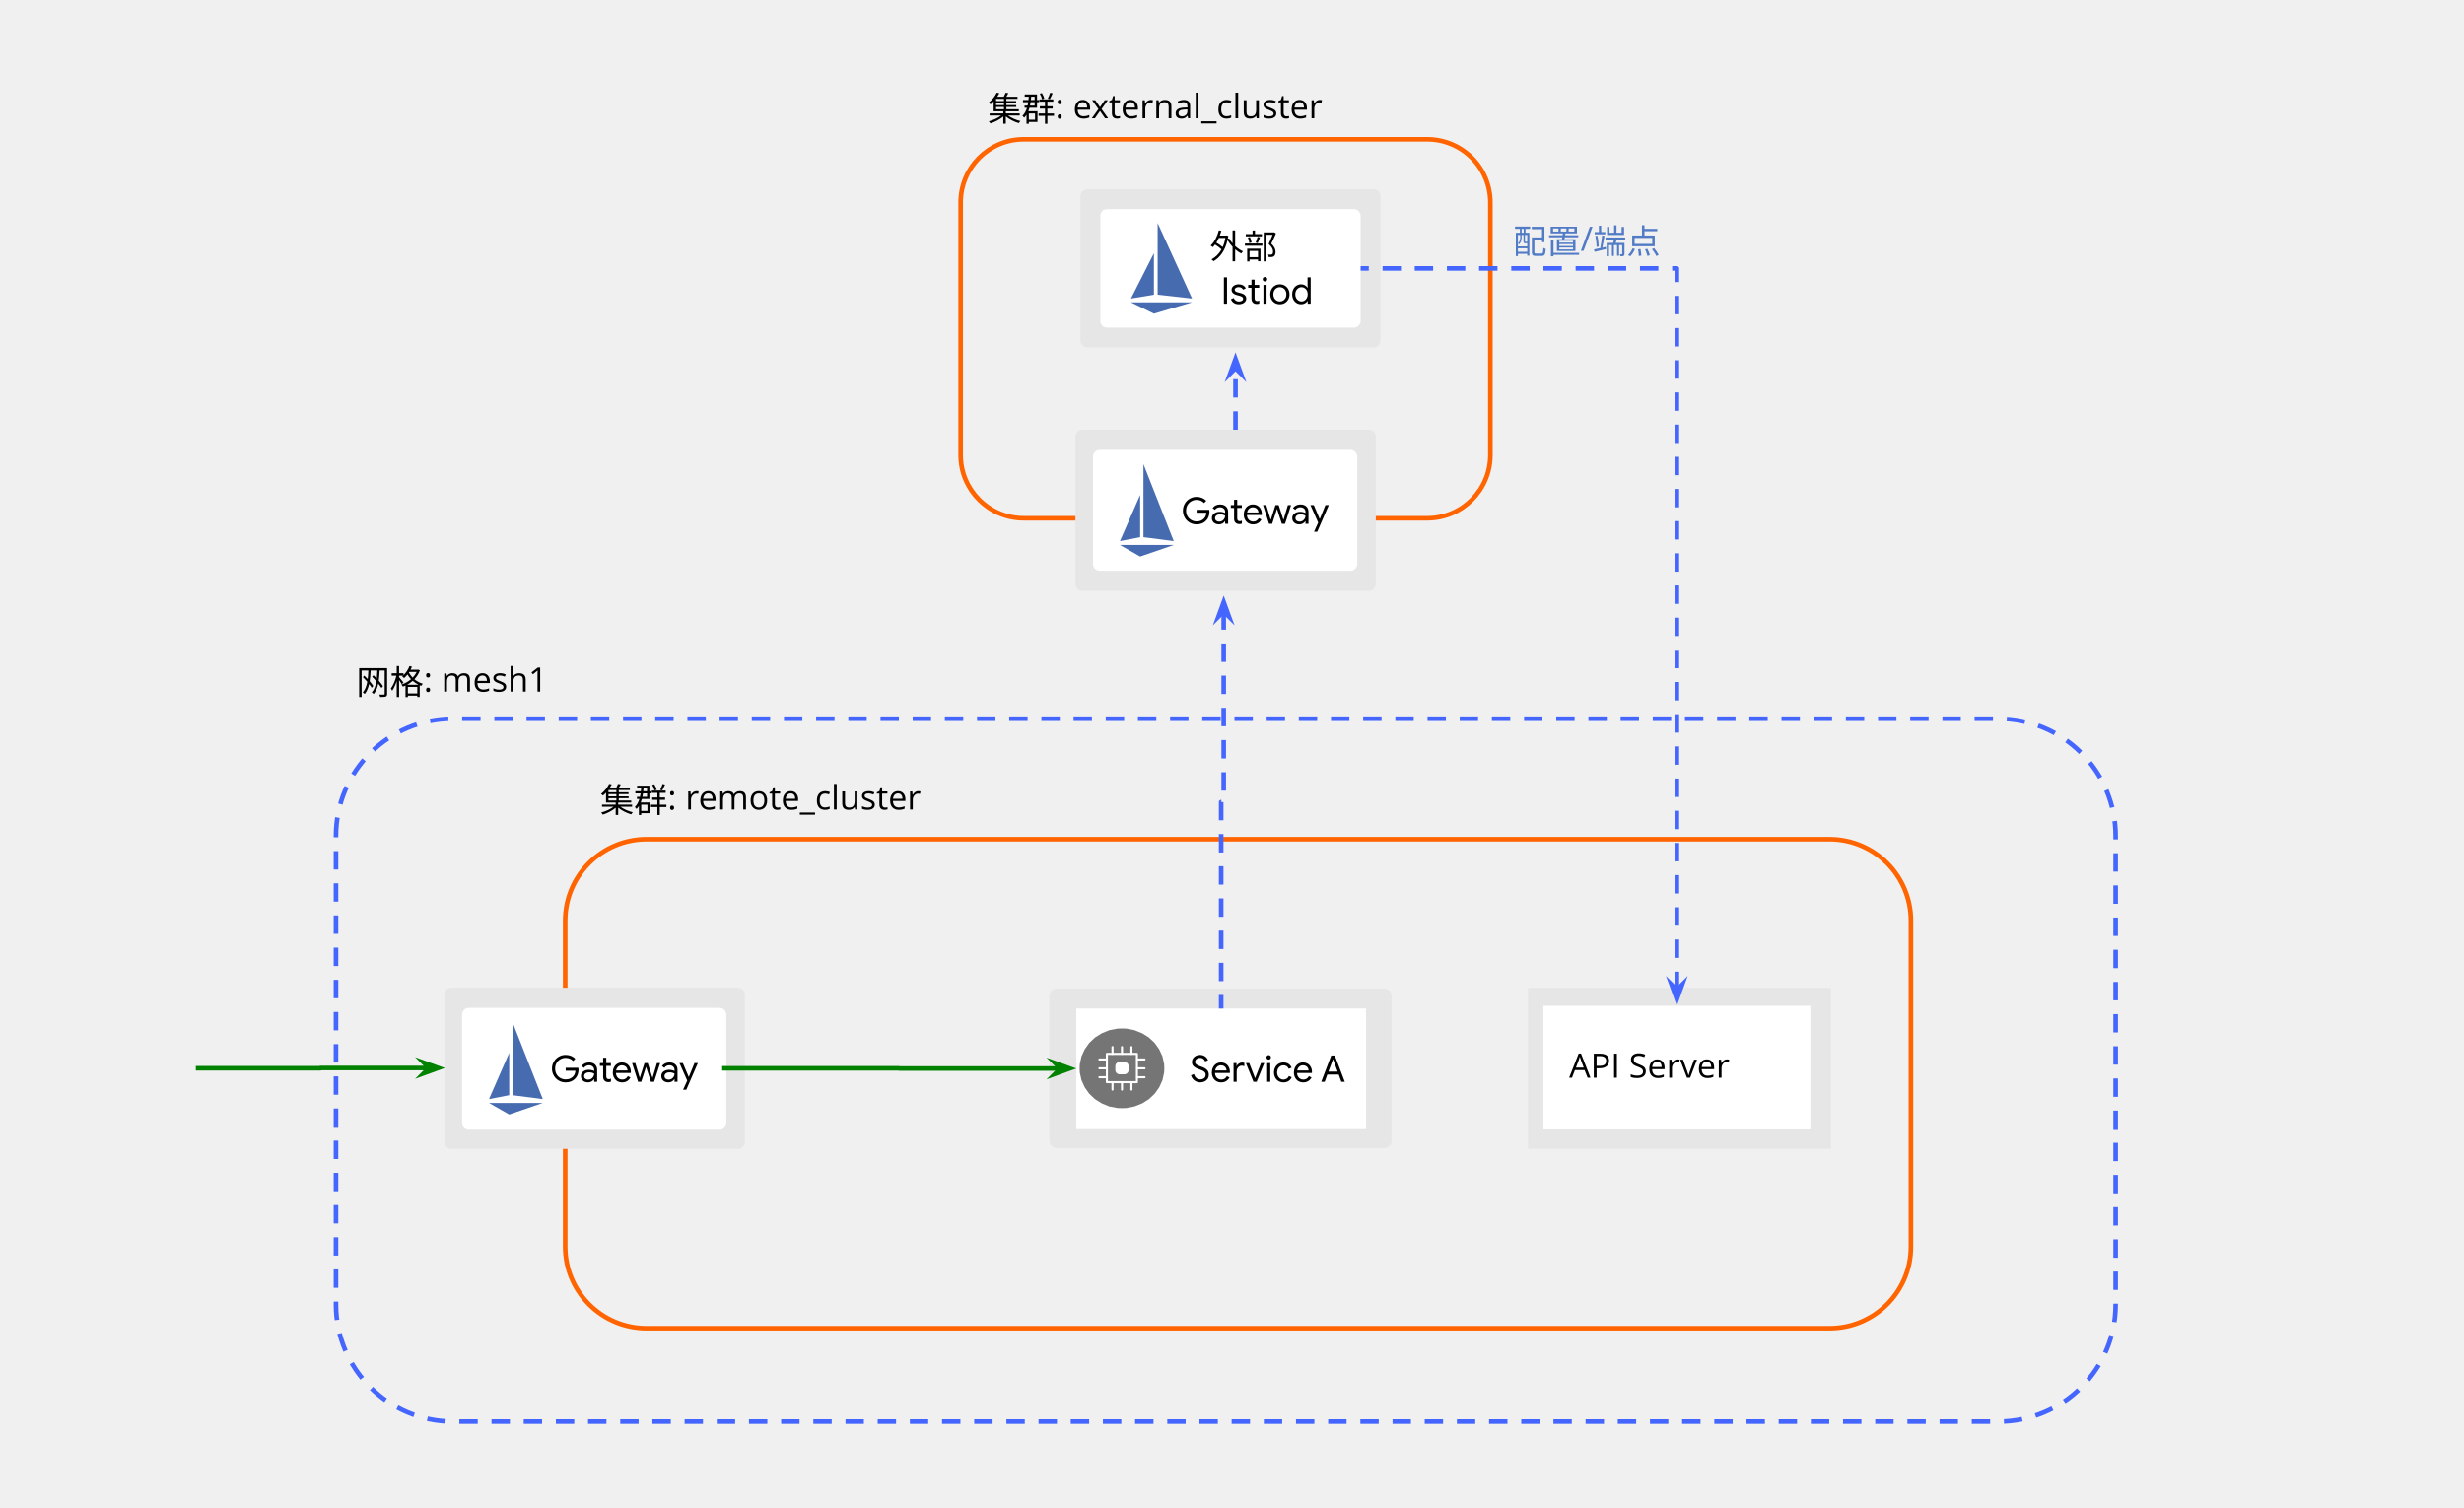
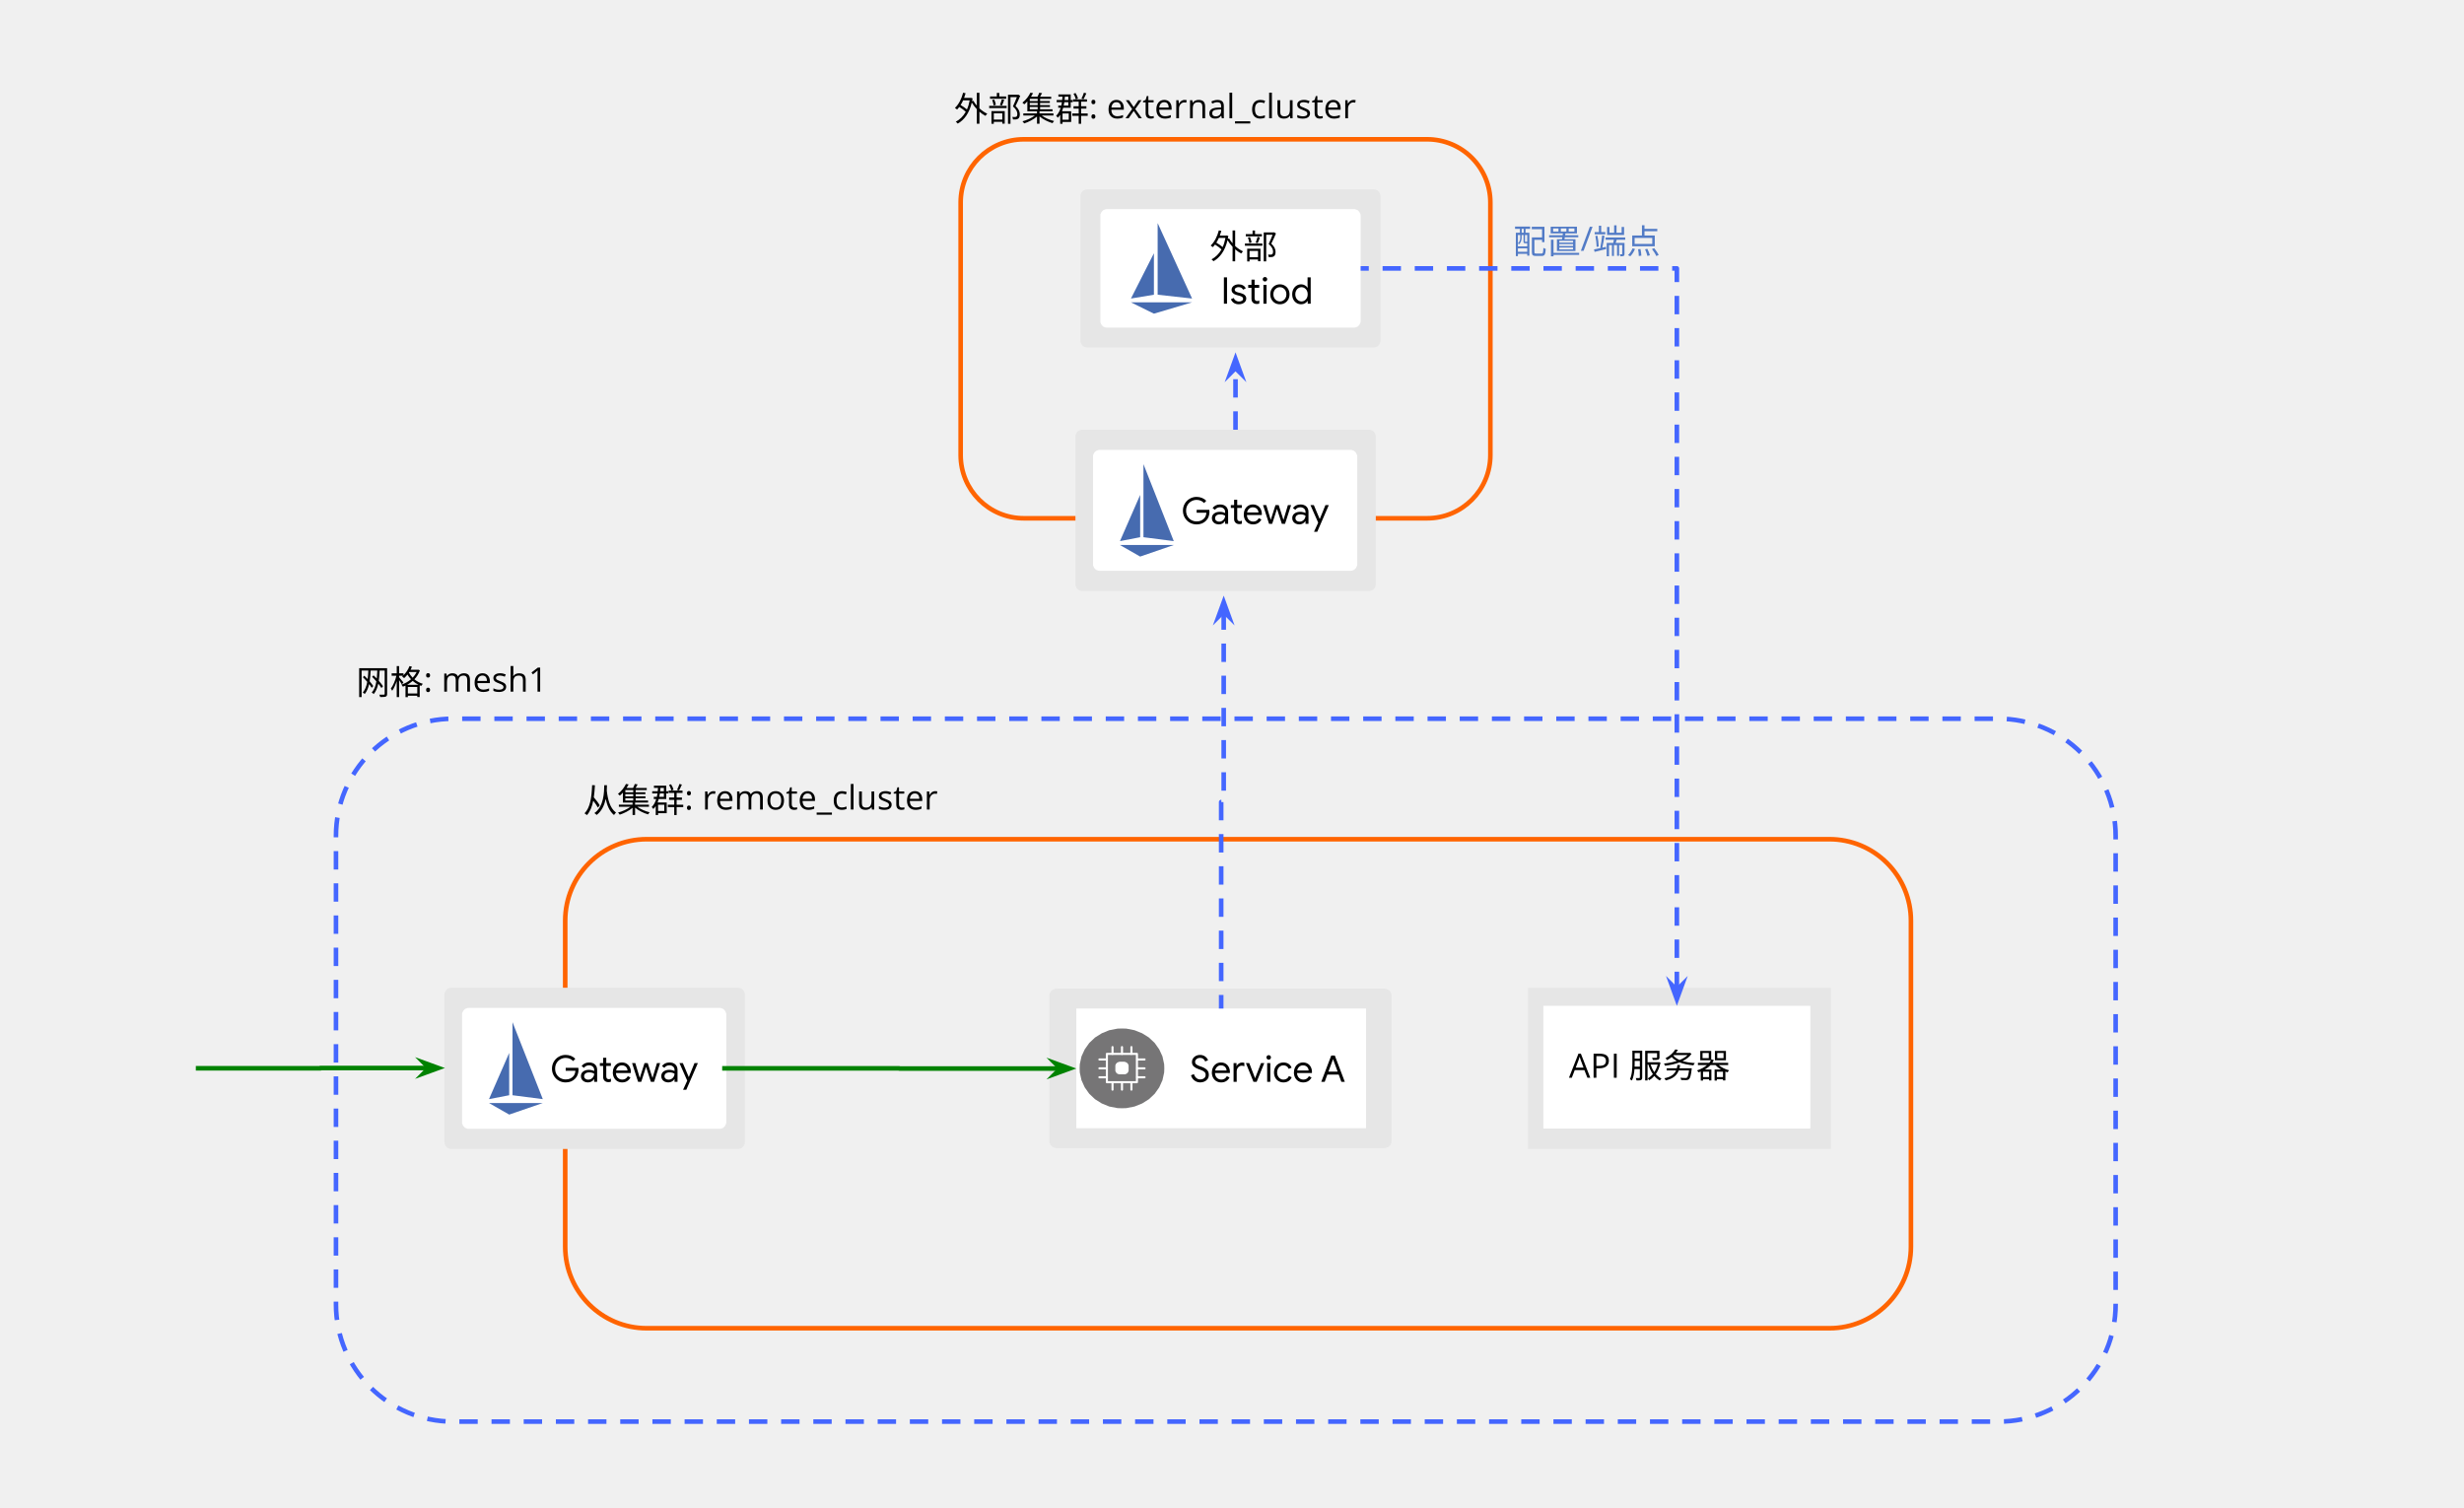
<svg xmlns="http://www.w3.org/2000/svg" fill="none" stroke="none" stroke-linecap="square" stroke-miterlimit="10" version="1.1" viewBox="0 0 1072 656" id="svg88">
  <defs id="defs88" />
  <clipPath id="p.0">
    <path d="m0 0l1072.0 0l0 656.0l-1072.0 0l0 -656.0z" clip-rule="nonzero" id="path1" />
  </clipPath>
  <g clip-path="url(#p.0)" id="g88">
    <path fill="#000" fill-opacity="0" fill-rule="evenodd" d="m0 0l1072.0 0l0 656.0l-1072.0 0z" id="path2" />
    <path fill="#000" fill-opacity="0" fill-rule="evenodd" d="m146.173 363.649l0 0c0 -28.148 22.819 -50.967 50.967 -50.967l672.334 0c13.517 0 26.481 5.37 36.039 14.928c9.558 9.558 14.928 22.522 14.928 36.039l0 203.861c0 28.148 -22.819 50.967 -50.967 50.967l-672.334 0l0 0c-28.148 0 -50.967 -22.819 -50.967 -50.967z" id="path3" />
    <path fill-rule="evenodd" stroke="#46f" stroke-dasharray="8 6" stroke-linecap="butt" stroke-linejoin="round" stroke-width="2" d="m146.173 363.649l0 0c0 -28.148 22.819 -50.967 50.967 -50.967l672.334 0c13.517 0 26.481 5.37 36.039 14.928c9.558 9.558 14.928 22.522 14.928 36.039l0 203.861c0 28.148 -22.819 50.967 -50.967 50.967l-672.334 0l0 0c-28.148 0 -50.967 -22.819 -50.967 -50.967z" id="path4" />
    <path fill="#000" fill-opacity="0" fill-rule="evenodd" d="m417.947 88.082l0 0c0 -15.177 12.304 -27.481 27.481 -27.481l175.495 0c7.288 0 14.278 2.895 19.432 8.049c5.154 5.154 8.049 12.144 8.049 19.432l0 109.92c0 15.177 -12.304 27.481 -27.481 27.481l-175.495 0c-15.177 0 -27.481 -12.304 -27.481 -27.481z" id="path5" />
    <path fill-rule="evenodd" stroke="#ff6400" stroke-linecap="butt" stroke-linejoin="round" stroke-width="2" d="m417.947 88.082l0 0c0 -15.177 12.304 -27.481 27.481 -27.481l175.495 0c7.288 0 14.278 2.895 19.432 8.049c5.154 5.154 8.049 12.144 8.049 19.432l0 109.92c0 15.177 -12.304 27.481 -27.481 27.481l-175.495 0c-15.177 0 -27.481 -12.304 -27.481 -27.481z" id="path6" />
    <path fill="#000" fill-opacity="0" fill-rule="evenodd" d="m146.173 277.222l148.882 0l0 56.378l-148.882 0z" id="path7" />
    <path fill="#000" fill-opacity="0" fill-rule="evenodd" d="m408.903 24.31l203.559 0l0 56.378l-203.559 0z" id="path9" />
    <path fill="#000" fill-opacity="0" fill-rule="evenodd" d="m245.903 400.562l0 0c0 -19.584 15.876 -35.46 35.46 -35.46l514.56 0c9.405 0 18.424 3.736 25.074 10.386c6.65 6.65 10.386 15.669 10.386 25.074l0 141.836c0 19.584 -15.876 35.46 -35.46 35.46l-514.56 0c-19.584 0 -35.46 -15.876 -35.46 -35.46z" id="path11" />
    <path fill-rule="evenodd" stroke="#ff6400" stroke-linecap="butt" stroke-linejoin="round" stroke-width="2" d="m245.903 400.562l0 0c0 -19.584 15.876 -35.46 35.46 -35.46l514.56 0c9.405 0 18.424 3.736 25.074 10.386c6.65 6.65 10.386 15.669 10.386 25.074l0 141.836c0 19.584 -15.876 35.46 -35.46 35.46l-514.56 0c-19.584 0 -35.46 -15.876 -35.46 -35.46z" id="path12" />
    <path fill="#000" fill-opacity="0" fill-rule="evenodd" d="m252.916 327.375l218.803 0l0 56.378l-218.803 0z" id="path13" />
    <path fill="#e6e6e6" fill-rule="evenodd" d="m664.762 429.799l131.789 0l0 70.066l-131.789 0z" id="path15" />
    <path fill="#fff" fill-rule="evenodd" d="m671.472 437.585l116.14 0l0 53.385l-116.14 0z" id="path16" />
    <path fill="#000" fill-opacity="0" fill-rule="evenodd" d="m659.559 71.483l90.992 0l0 56.378l-90.992 0z" id="path18" />
    <path fill="#e6e6e6" fill-rule="evenodd" d="m459.845 430.098l-0.658 0.06l-1.196 0.405l-0.858 0.81l-0.532 1.04l-0.063 0.575l0 63.617l0.063 0.58l0.532 1.04l0.858 0.81l1.196 0.405l0.658 0.055l142.256 0l0.664 -0.055l1.19 -0.405l0.927 -0.81l0.464 -1.04l0.069 -0.58l0 -63.617l-0.069 -0.575l-0.464 -1.04l-0.927 -0.81l-1.19 -0.405l-0.664 -0.06z" id="path21" />
    <path fill="#fff" fill-rule="evenodd" d="m468.268 438.77l126.047 0l0 52.063l-126.047 0z" id="path22" />
    <path fill="#000" fill-rule="nonzero" d="m522.152 470.912q-0.875 0 -1.688 -0.359q-0.797 -0.359 -1.422 -1.047q-0.625 -0.703 -0.891 -1.688l1.297 -0.531q0.266 1.016 1.0 1.672q0.734 0.656 1.734 0.656q0.984 0 1.672 -0.531q0.688 -0.531 0.688 -1.469q0 -0.797 -0.578 -1.312q-0.578 -0.516 -1.906 -0.969l-0.734 -0.25q-1.203 -0.438 -1.984 -1.141q-0.766 -0.703 -0.766 -1.953q0 -0.812 0.453 -1.5q0.453 -0.703 1.25 -1.125q0.797 -0.422 1.797 -0.422q0.984 0 1.719 0.375q0.734 0.375 1.172 0.906q0.453 0.516 0.625 1.031l-1.266 0.547q-0.172 -0.594 -0.75 -1.078q-0.562 -0.484 -1.484 -0.484q-0.891 0 -1.516 0.5q-0.625 0.5 -0.625 1.25q0 0.672 0.531 1.094q0.531 0.422 1.609 0.797l0.75 0.25q1.453 0.531 2.266 1.328q0.812 0.781 0.812 2.141q0 1.109 -0.562 1.859q-0.562 0.75 -1.438 1.109q-0.859 0.344 -1.766 0.344zm9.148 0q-1.172 0 -2.109 -0.547q-0.922 -0.562 -1.438 -1.547q-0.516 -0.984 -0.516 -2.219q0 -1.172 0.484 -2.172q0.484 -1.0 1.391 -1.594q0.906 -0.594 2.078 -0.594q1.203 0 2.078 0.547q0.875 0.531 1.344 1.484q0.484 0.938 0.484 2.156q0 0.188 -0.031 0.406l-6.469 0q0.047 0.938 0.438 1.578q0.406 0.641 1.016 0.969q0.625 0.312 1.297 0.312q1.594 0 2.422 -1.484l1.141 0.562q-0.5 0.984 -1.422 1.562q-0.906 0.578 -2.188 0.578zm2.344 -5.188q-0.031 -0.516 -0.281 -1.031q-0.25 -0.516 -0.797 -0.859q-0.547 -0.359 -1.375 -0.359q-0.969 0 -1.641 0.625q-0.672 0.609 -0.875 1.625l4.969 0zm3.039 -3.219l1.281 0l0 1.312l0.078 0q0.234 -0.672 0.922 -1.109q0.688 -0.453 1.438 -0.453q0.562 0 0.969 0.172l0 1.469q-0.516 -0.266 -1.156 -0.266q-0.594 0 -1.094 0.344q-0.5 0.328 -0.797 0.906q-0.281 0.562 -0.281 1.219l0 4.562l-1.359 0l0 -8.156zm5.366 0l1.453 0l2.531 6.562l0.031 0l2.562 -6.562l1.422 0l-3.328 8.156l-1.375 0l-3.297 -8.156zm9.927 -1.5q-0.406 0 -0.703 -0.281q-0.281 -0.297 -0.281 -0.703q0 -0.422 0.281 -0.688q0.297 -0.281 0.703 -0.281q0.406 0 0.688 0.281q0.281 0.266 0.281 0.688q0 0.406 -0.281 0.703q-0.281 0.281 -0.688 0.281zm-0.672 1.5l1.359 0l0 8.156l-1.359 0l0 -8.156zm7.099 8.406q-1.188 0 -2.141 -0.562q-0.938 -0.562 -1.469 -1.547q-0.516 -0.984 -0.516 -2.219q0 -1.234 0.516 -2.219q0.531 -1.0 1.469 -1.562q0.953 -0.562 2.141 -0.562q1.328 0 2.234 0.625q0.906 0.609 1.281 1.641l-1.234 0.516q-0.297 -0.766 -0.906 -1.156q-0.594 -0.391 -1.438 -0.391q-0.719 0 -1.344 0.391q-0.625 0.391 -1.0 1.109q-0.375 0.703 -0.375 1.609q0 0.906 0.375 1.609q0.375 0.703 1.0 1.109q0.625 0.391 1.344 0.391q0.859 0 1.484 -0.406q0.625 -0.406 0.938 -1.141l1.203 0.516q-0.406 1.016 -1.328 1.641q-0.922 0.609 -2.234 0.609zm8.594 0q-1.172 0 -2.109 -0.547q-0.922 -0.562 -1.438 -1.547q-0.516 -0.984 -0.516 -2.219q0 -1.172 0.484 -2.172q0.484 -1.0 1.391 -1.594q0.906 -0.594 2.078 -0.594q1.203 0 2.078 0.547q0.875 0.531 1.344 1.484q0.484 0.938 0.484 2.156q0 0.188 -0.031 0.406l-6.469 0q0.047 0.938 0.438 1.578q0.406 0.641 1.016 0.969q0.625 0.312 1.297 0.312q1.594 0 2.422 -1.484l1.141 0.562q-0.5 0.984 -1.422 1.562q-0.906 0.578 -2.188 0.578zm2.344 -5.188q-0.031 -0.516 -0.281 -1.031q-0.25 -0.516 -0.797 -0.859q-0.547 -0.359 -1.375 -0.359q-0.969 0 -1.641 0.625q-0.672 0.609 -0.875 1.625l4.969 0zm2.024 4.938l0 0zm7.826 -11.453l1.531 0l4.359 11.453l-1.5 0l-1.141 -3.156l-4.969 0l-1.141 3.156l-1.5 0l4.359 -11.453zm2.781 7.016l-1.531 -4.125l-0.453 -1.234l-0.062 0l-0.453 1.234l-1.531 4.125l4.031 0z" id="path23" />
    <path fill="#767576" fill-rule="evenodd" d="m488.135 447.451l-1.905 0.055l-3.625 0.695l-3.253 1.33l-2.945 1.85l-2.515 2.37l-1.964 2.78l-1.412 3.065l-0.738 3.409l-0.064 1.795l0.064 1.795l0.738 3.349l1.412 3.125l1.964 2.775l2.515 2.375l2.945 1.85l3.253 1.33l3.625 0.695l1.905 0.055l1.9 -0.055l3.561 -0.695l3.317 -1.33l2.945 -1.85l2.515 -2.375l1.964 -2.775l1.412 -3.125l0.738 -3.349l0.064 -1.795l-0.064 -1.795l-0.738 -3.409l-1.412 -3.065l-1.964 -2.78l-2.515 -2.37l-2.945 -1.85l-3.317 -1.33l-3.561 -0.695l-1.9 -0.055z" id="path24" />
    <path fill="#000" fill-opacity="0" fill-rule="evenodd" d="m494.641 470.812l-13.076 0l0 -12.318l13.076 0l0 12.318z" id="path25" />
    <path fill-rule="evenodd" stroke="#fff" stroke-linecap="butt" stroke-linejoin="round" stroke-width=".916" d="m494.641 470.812l-13.076 0l0 -12.318l13.076 0l0 12.318z" id="path26" />
    <path fill="#000" fill-opacity="0" fill-rule="evenodd" d="m484.016 458.494l0 -2.95" id="path27" />
    <path fill-rule="evenodd" stroke="#fff" stroke-linecap="round" stroke-miterlimit="105.678" stroke-width=".916" d="m484.016 458.494l0 -2.95" id="path28" />
    <path fill="#000" fill-opacity="0" fill-rule="evenodd" d="m488.135 458.494l0 -2.95" id="path29" />
    <path fill-rule="evenodd" stroke="#fff" stroke-linecap="round" stroke-miterlimit="105.678" stroke-width=".916" d="m488.135 458.494l0 -2.95" id="path30" />
    <path fill="#000" fill-opacity="0" fill-rule="evenodd" d="m492.248 458.494l0 -2.95" id="path31" />
    <path fill-rule="evenodd" stroke="#fff" stroke-linecap="round" stroke-miterlimit="105.678" stroke-width=".916" d="m492.248 458.494l0 -2.95" id="path32" />
    <path fill="#000" fill-opacity="0" fill-rule="evenodd" d="m484.016 474.052l0 -3.01" id="path33" />
    <path fill-rule="evenodd" stroke="#fff" stroke-linecap="round" stroke-miterlimit="105.678" stroke-width=".916" d="m484.016 474.052l0 -3.01" id="path34" />
    <path fill="#000" fill-opacity="0" fill-rule="evenodd" d="m488.135 474.052l0 -3.01" id="path35" />
    <path fill-rule="evenodd" stroke="#fff" stroke-linecap="round" stroke-miterlimit="105.678" stroke-width=".916" d="m488.135 474.052l0 -3.01" id="path36" />
    <path fill="#000" fill-opacity="0" fill-rule="evenodd" d="m492.248 474.052l0 -3.01" id="path37" />
    <path fill-rule="evenodd" stroke="#fff" stroke-linecap="round" stroke-miterlimit="105.678" stroke-width=".916" d="m492.248 474.052l0 -3.01" id="path38" />
    <path fill="#000" fill-opacity="0" fill-rule="evenodd" d="m481.443 468.673l-3.131 0" id="path39" />
    <path fill-rule="evenodd" stroke="#fff" stroke-linecap="round" stroke-miterlimit="105.678" stroke-width=".916" d="m481.443 468.673l-3.131 0" id="path40" />
    <path fill="#000" fill-opacity="0" fill-rule="evenodd" d="m481.443 464.798l-3.131 0" id="path41" />
    <path fill-rule="evenodd" stroke="#fff" stroke-linecap="round" stroke-miterlimit="105.678" stroke-width=".916" d="m481.443 464.798l-3.131 0" id="path42" />
    <path fill="#000" fill-opacity="0" fill-rule="evenodd" d="m481.443 460.924l-3.131 0" id="path43" />
    <path fill-rule="evenodd" stroke="#fff" stroke-linecap="round" stroke-miterlimit="105.678" stroke-width=".916" d="m481.443 460.924l-3.131 0" id="path44" />
    <path fill="#000" fill-opacity="0" fill-rule="evenodd" d="m497.952 468.673l-3.189 0" id="path45" />
    <path fill-rule="evenodd" stroke="#fff" stroke-linecap="round" stroke-miterlimit="105.678" stroke-width=".916" d="m497.952 468.673l-3.189 0" id="path46" />
    <path fill="#000" fill-opacity="0" fill-rule="evenodd" d="m497.952 464.798l-3.189 0" id="path47" />
    <path fill-rule="evenodd" stroke="#fff" stroke-linecap="round" stroke-miterlimit="105.678" stroke-width=".916" d="m497.952 464.798l-3.189 0" id="path48" />
    <path fill="#000" fill-opacity="0" fill-rule="evenodd" d="m497.952 460.924l-3.189 0" id="path49" />
    <path fill-rule="evenodd" stroke="#fff" stroke-linecap="round" stroke-miterlimit="105.678" stroke-width=".916" d="m497.952 460.924l-3.189 0" id="path50" />
    <path fill="#fff" fill-rule="evenodd" d="m487.275 461.909l-0.43 0.055l-0.738 0.29l-0.552 0.52l-0.308 0.695l0 0.405l0 1.62l0 0.405l0.308 0.695l0.552 0.52l0.738 0.285l2.573 0l0.738 -0.285l0.552 -0.52l0.308 -0.695l0 -0.405l0 -1.62l0 -0.405l-0.308 -0.695l-0.552 -0.52l-0.738 -0.29l-0.43 -0.055z" id="path51" />
    <path fill="#e6e6e6" fill-rule="evenodd" d="m196.278 429.727l-0.577 0.061l-1.05 0.409l-0.753 0.819l-0.467 1.051l-0.055 0.586l0 64.293l0.055 0.586l0.467 1.051l0.753 0.819l1.05 0.409l0.577 0.061l124.872 0l0.577 -0.061l1.045 -0.409l0.759 -0.819l0.462 -1.051l0.06 -0.586l0 -64.293l-0.06 -0.586l-0.462 -1.051l-0.759 -0.819l-1.045 -0.409l-0.577 -0.061z" id="path52" />
    <path fill="#fff" fill-rule="evenodd" d="m203.986 438.496l-0.647 0.061l-1.06 0.409l-0.764 0.819l-0.474 1.051l0 0.586l0 46.758l0 0.586l0.474 1.051l0.764 0.819l1.06 0.409l0.647 0.055l109.06 0l0.591 -0.055l1.06 -0.409l0.764 -0.819l0.474 -1.051l0.056 -0.586l0 -46.758l-0.056 -0.586l-0.474 -1.051l-0.764 -0.819l-1.06 -0.409l-0.591 -0.061z" id="path53" />
    <path fill="#466bb0" fill-rule="evenodd" d="m212.745 479.878l8.793 5.028l14.616 -5.028z" id="path54" />
    <path fill="#466bb0" fill-rule="evenodd" d="m221.538 458.08l-8.793 20.106l8.793 -1.698l0 -18.407z" id="path55" />
    <path fill="#476baf" fill-rule="evenodd" d="m222.97 444.695l0 31.793l13.185 1.698l-13.185 -33.491z" id="path56" />
    <path fill="#000" fill-opacity="0" fill-rule="evenodd" d="m228.976 450.234l85.22 0l0 29.133l-85.22 0z" id="path57" />
    <path fill="#000" fill-rule="nonzero" d="m246.082 470.911q-1.609 0 -2.984 -0.781q-1.359 -0.781 -2.156 -2.156q-0.797 -1.375 -0.797 -3.047q0 -1.656 0.797 -3.031q0.797 -1.375 2.156 -2.156q1.375 -0.797 2.984 -0.797q1.266 0 2.375 0.453q1.109 0.453 1.828 1.266l-0.953 0.969q-0.562 -0.672 -1.422 -1.031q-0.844 -0.359 -1.812 -0.359q-1.203 0 -2.266 0.594q-1.047 0.578 -1.688 1.641q-0.625 1.062 -0.625 2.453q0 1.391 0.625 2.469q0.641 1.062 1.688 1.641q1.062 0.578 2.266 0.578q1.156 0 1.922 -0.359q0.781 -0.359 1.344 -0.953q0.422 -0.438 0.672 -1.062q0.25 -0.641 0.312 -1.406l-4.234 0l0 -1.266l5.5 0q0.078 0.453 0.078 0.828q0 1.062 -0.344 2.062q-0.328 1.0 -1.062 1.75q-1.578 1.703 -4.203 1.703zm9.721 0q-0.891 0 -1.594 -0.344q-0.703 -0.359 -1.094 -0.969q-0.375 -0.625 -0.375 -1.406q0 -1.297 0.969 -2.016q0.984 -0.734 2.469 -0.734q0.734 0 1.359 0.172q0.641 0.156 0.969 0.359l0 -0.5q0 -0.906 -0.641 -1.453q-0.625 -0.562 -1.609 -0.562q-0.672 0 -1.266 0.297q-0.578 0.297 -0.906 0.828l-1.031 -0.766q0.484 -0.734 1.328 -1.156q0.859 -0.422 1.875 -0.422q1.672 0 2.609 0.875q0.938 0.875 0.938 2.375l0 5.172l-1.297 0l0 -1.172l-0.062 0q-0.344 0.594 -1.047 1.016q-0.703 0.406 -1.594 0.406zm0.141 -1.188q0.688 0 1.266 -0.344q0.594 -0.359 0.938 -0.953q0.359 -0.594 0.359 -1.297q-0.375 -0.266 -0.938 -0.422q-0.562 -0.156 -1.188 -0.156q-1.109 0 -1.688 0.469q-0.562 0.453 -0.562 1.188q0 0.672 0.5 1.094q0.516 0.422 1.312 0.422zm8.727 1.062q-0.5 0 -0.922 -0.156q-0.422 -0.156 -0.703 -0.438q-0.641 -0.609 -0.641 -1.672l0 -4.781l-1.422 0l0 -1.234l1.422 0l0 -2.312l1.359 0l0 2.312l2.0 0l0 1.234l-2.0 0l0 4.438q0 0.672 0.25 1.0q0.312 0.344 0.891 0.344q0.484 0 0.891 -0.266l0 1.328q-0.234 0.109 -0.484 0.156q-0.25 0.047 -0.641 0.047zm6.004 0.125q-1.172 0 -2.109 -0.547q-0.922 -0.562 -1.438 -1.547q-0.516 -0.984 -0.516 -2.219q0 -1.172 0.484 -2.172q0.484 -1.0 1.391 -1.594q0.906 -0.594 2.078 -0.594q1.203 0 2.078 0.547q0.875 0.531 1.344 1.484q0.484 0.938 0.484 2.156q0 0.188 -0.031 0.406l-6.469 0q0.047 0.938 0.438 1.578q0.406 0.641 1.016 0.969q0.625 0.312 1.297 0.312q1.594 0 2.422 -1.484l1.141 0.562q-0.5 0.984 -1.422 1.562q-0.906 0.578 -2.188 0.578zm2.344 -5.188q-0.031 -0.516 -0.281 -1.031q-0.25 -0.516 -0.797 -0.859q-0.547 -0.359 -1.375 -0.359q-0.969 0 -1.641 0.625q-0.672 0.609 -0.875 1.625l4.969 0zm1.973 -3.219l1.406 0l1.938 6.438l0.016 0l2.062 -6.438l1.391 0l2.062 6.422l0.031 0l1.922 -6.422l1.375 0l-2.625 8.156l-1.391 0l-2.109 -6.516l-2.094 6.516l-1.359 0l-2.625 -8.156zm15.772 8.406q-0.891 0 -1.594 -0.344q-0.703 -0.359 -1.094 -0.969q-0.375 -0.625 -0.375 -1.406q0 -1.297 0.969 -2.016q0.984 -0.734 2.469 -0.734q0.734 0 1.359 0.172q0.641 0.156 0.969 0.359l0 -0.5q0 -0.906 -0.641 -1.453q-0.625 -0.562 -1.609 -0.562q-0.672 0 -1.266 0.297q-0.578 0.297 -0.906 0.828l-1.031 -0.766q0.484 -0.734 1.328 -1.156q0.859 -0.422 1.875 -0.422q1.672 0 2.609 0.875q0.938 0.875 0.938 2.375l0 5.172l-1.297 0l0 -1.172l-0.062 0q-0.344 0.594 -1.047 1.016q-0.703 0.406 -1.594 0.406zm0.141 -1.188q0.688 0 1.266 -0.344q0.594 -0.359 0.938 -0.953q0.359 -0.594 0.359 -1.297q-0.375 -0.266 -0.938 -0.422q-0.562 -0.156 -1.188 -0.156q-1.109 0 -1.688 0.469q-0.562 0.453 -0.562 1.188q0 0.672 0.5 1.094q0.516 0.422 1.312 0.422zm8.086 0.422l-3.375 -7.641l1.469 0l2.562 6.062l0.031 0l2.469 -6.062l1.469 0l-5.031 11.609l-1.406 0l1.812 -3.969z" id="path58" />
    <path fill="#e6e6e6" fill-rule="evenodd" d="m472.934 82.395l-0.577 0.06l-1.049 0.401l-0.753 0.802l-0.467 1.03l-0.055 0.575l0 63.001l0.055 0.575l0.467 1.03l0.753 0.802l1.049 0.401l0.577 0.06l124.781 0l0.577 -0.06l1.044 -0.401l0.758 -0.802l0.461 -1.03l0.06 -0.575l0 -63.001l-0.06 -0.575l-0.461 -1.03l-0.758 -0.802l-1.044 -0.401l-0.577 -0.06z" id="path59" />
    <path fill="#fff" fill-rule="evenodd" d="m481.642 90.985l-0.637 0.06l-1.044 0.401l-0.753 0.802l-0.467 1.03l0 0.575l0 45.82l0 0.574l0.467 1.03l0.753 0.802l1.044 0.401l0.637 0.054l107.419 0l0.582 -0.054l1.044 -0.401l0.753 -0.802l0.467 -1.03l0.055 -0.574l0 -45.82l-0.055 -0.575l-0.467 -1.03l-0.753 -0.802l-1.044 -0.401l-0.582 -0.06z" id="path60" />
    <path fill="#466bb0" fill-rule="evenodd" d="m492.037 131.537l9.989 4.927l16.604 -4.927z" id="path61" />
    <path fill="#466bb0" fill-rule="evenodd" d="m502.026 110.177l-9.989 19.701l9.989 -1.664l0 -18.037z" id="path62" />
    <path fill="#476baf" fill-rule="evenodd" d="m503.652 97.061l0 31.154l14.977 1.664l-14.977 -32.817z" id="path63" />
    <path fill="#000" fill-opacity="0" fill-rule="evenodd" d="m510.475 102.486l81.484 0l0 28.547l-81.484 0z" id="path64" />
    <path fill="#000" fill-rule="nonzero" d="m532.475 120.667l1.359 0l0 11.453l-1.359 0l0 -11.453zm6.498 11.703q-1.312 0 -2.203 -0.609q-0.875 -0.609 -1.234 -1.578l1.203 -0.547q0.312 0.734 0.906 1.141q0.609 0.406 1.328 0.406q0.766 0 1.312 -0.312q0.547 -0.312 0.547 -0.891q0 -0.516 -0.438 -0.828q-0.438 -0.312 -1.359 -0.531l-1.0 -0.266q-0.969 -0.234 -1.594 -0.813q-0.625 -0.578 -0.625 -1.484q0 -0.703 0.422 -1.234q0.422 -0.547 1.125 -0.828q0.703 -0.297 1.531 -0.297q1.062 0 1.906 0.469q0.844 0.469 1.188 1.297l-1.172 0.547q-0.547 -1.094 -1.938 -1.094q-0.672 0 -1.188 0.312q-0.5 0.312 -0.5 0.797q0 0.453 0.344 0.734q0.359 0.266 1.062 0.453l1.188 0.297q1.203 0.312 1.812 0.906q0.609 0.594 0.609 1.469q0 0.75 -0.438 1.312q-0.438 0.562 -1.172 0.875q-0.734 0.297 -1.625 0.297zm7.769 -0.125q-0.5 0 -0.922 -0.156q-0.422 -0.156 -0.703 -0.438q-0.641 -0.609 -0.641 -1.672l0 -4.781l-1.422 0l0 -1.234l1.422 0l0 -2.312l1.359 0l0 2.312l2.0 0l0 1.234l-2.0 0l0 4.438q0 0.672 0.25 1.0q0.312 0.344 0.891 0.344q0.484 0 0.891 -0.266l0 1.328q-0.234 0.109 -0.484 0.156q-0.25 0.047 -0.641 0.047zm3.608 -9.781q-0.406 0 -0.703 -0.281q-0.281 -0.297 -0.281 -0.703q0 -0.422 0.281 -0.688q0.297 -0.281 0.703 -0.281q0.406 0 0.688 0.281q0.281 0.266 0.281 0.688q0 0.406 -0.281 0.703q-0.281 0.281 -0.688 0.281zm-0.672 1.5l1.359 0l0 8.156l-1.359 0l0 -8.156zm7.161 8.406q-1.203 0 -2.172 -0.562q-0.953 -0.578 -1.484 -1.562q-0.531 -1.0 -0.531 -2.203q0 -1.203 0.531 -2.188q0.531 -1.0 1.484 -1.578q0.969 -0.578 2.172 -0.578q1.203 0 2.156 0.578q0.969 0.578 1.5 1.578q0.531 0.984 0.531 2.188q0 1.203 -0.531 2.203q-0.531 0.984 -1.5 1.562q-0.953 0.562 -2.156 0.562zm0 -1.219q0.75 0 1.391 -0.375q0.656 -0.391 1.047 -1.094q0.391 -0.703 0.391 -1.641q0 -0.953 -0.391 -1.656q-0.391 -0.703 -1.047 -1.078q-0.641 -0.375 -1.391 -0.375q-0.75 0 -1.406 0.375q-0.656 0.375 -1.047 1.078q-0.391 0.703 -0.391 1.656q0 0.938 0.391 1.641q0.391 0.703 1.047 1.094q0.656 0.375 1.406 0.375zm9.255 1.219q-1.109 0 -2.0 -0.547q-0.891 -0.562 -1.406 -1.547q-0.5 -0.984 -0.5 -2.234q0 -1.234 0.5 -2.219q0.516 -1.0 1.406 -1.562q0.891 -0.562 2.0 -0.562q0.922 0 1.656 0.438q0.734 0.422 1.125 1.047l0.062 0l-0.062 -1.141l0 -3.375l1.359 0l0 11.453l-1.297 0l0 -1.203l-0.062 0q-0.391 0.609 -1.125 1.031q-0.734 0.422 -1.656 0.422zm0.141 -1.219q0.719 0 1.328 -0.391q0.625 -0.391 1.0 -1.094q0.375 -0.703 0.375 -1.625q0 -0.938 -0.375 -1.641q-0.375 -0.703 -1.0 -1.078q-0.609 -0.391 -1.328 -0.391q-0.703 0 -1.328 0.391q-0.625 0.375 -1.0 1.094q-0.375 0.719 -0.375 1.625q0 0.906 0.375 1.625q0.375 0.703 1.0 1.094q0.625 0.391 1.328 0.391z" id="path66" />
    <path fill="#e6e6e6" fill-rule="evenodd" d="m470.786 186.959l-0.577 0.061l-1.05 0.409l-0.753 0.819l-0.467 1.051l-0.055 0.586l0 64.293l0.055 0.586l0.467 1.051l0.753 0.819l1.05 0.409l0.577 0.061l124.872 0l0.577 -0.061l1.045 -0.409l0.759 -0.819l0.462 -1.051l0.06 -0.586l0 -64.293l-0.06 -0.586l-0.462 -1.051l-0.759 -0.819l-1.045 -0.409l-0.577 -0.061z" id="path67" />
    <path fill="#fff" fill-rule="evenodd" d="m478.494 195.728l-0.647 0.061l-1.06 0.409l-0.764 0.819l-0.474 1.051l0 0.586l0 46.757l0 0.586l0.474 1.051l0.764 0.819l1.06 0.409l0.647 0.055l109.06 0l0.591 -0.055l1.06 -0.409l0.764 -0.819l0.474 -1.051l0.056 -0.586l0 -46.757l-0.056 -0.586l-0.474 -1.051l-0.764 -0.819l-1.06 -0.409l-0.591 -0.061z" id="path68" />
    <path fill="#466bb0" fill-rule="evenodd" d="m487.253 237.111l8.793 5.028l14.616 -5.028z" id="path69" />
    <path fill="#466bb0" fill-rule="evenodd" d="m496.046 215.312l-8.793 20.106l8.793 -1.698l0 -18.407z" id="path70" />
    <path fill="#476baf" fill-rule="evenodd" d="m497.478 201.927l0 31.793l13.185 1.698l-13.185 -33.491z" id="path71" />
    <path fill="#000" fill-opacity="0" fill-rule="evenodd" d="m503.484 207.466l85.22 0l0 29.133l-85.22 0z" id="path72" />
    <path fill="#000" fill-rule="nonzero" d="m520.59 228.143q-1.609 0 -2.984 -0.781q-1.359 -0.781 -2.156 -2.156q-0.797 -1.375 -0.797 -3.047q0 -1.656 0.797 -3.031q0.797 -1.375 2.156 -2.156q1.375 -0.797 2.984 -0.797q1.266 0 2.375 0.453q1.109 0.453 1.828 1.266l-0.953 0.969q-0.562 -0.672 -1.422 -1.031q-0.844 -0.359 -1.812 -0.359q-1.203 0 -2.266 0.594q-1.047 0.578 -1.688 1.641q-0.625 1.062 -0.625 2.453q0 1.391 0.625 2.469q0.641 1.062 1.688 1.641q1.062 0.578 2.266 0.578q1.156 0 1.922 -0.359q0.781 -0.359 1.344 -0.953q0.422 -0.438 0.672 -1.062q0.25 -0.641 0.312 -1.406l-4.234 0l0 -1.266l5.5 0q0.078 0.453 0.078 0.828q0 1.062 -0.344 2.062q-0.328 1.0 -1.062 1.75q-1.578 1.703 -4.203 1.703zm9.721 0q-0.891 0 -1.594 -0.344q-0.703 -0.359 -1.094 -0.969q-0.375 -0.625 -0.375 -1.406q0 -1.297 0.969 -2.016q0.984 -0.734 2.469 -0.734q0.734 0 1.359 0.172q0.641 0.156 0.969 0.359l0 -0.5q0 -0.906 -0.641 -1.453q-0.625 -0.562 -1.609 -0.562q-0.672 0 -1.266 0.297q-0.578 0.297 -0.906 0.828l-1.031 -0.766q0.484 -0.734 1.328 -1.156q0.859 -0.422 1.875 -0.422q1.672 0 2.609 0.875q0.938 0.875 0.938 2.375l0 5.172l-1.297 0l0 -1.172l-0.062 0q-0.344 0.594 -1.047 1.016q-0.703 0.406 -1.594 0.406zm0.141 -1.188q0.688 0 1.266 -0.344q0.594 -0.359 0.938 -0.953q0.359 -0.594 0.359 -1.297q-0.375 -0.266 -0.938 -0.422q-0.562 -0.156 -1.188 -0.156q-1.109 0 -1.688 0.469q-0.562 0.453 -0.562 1.188q0 0.672 0.5 1.094q0.516 0.422 1.312 0.422zm8.727 1.062q-0.5 0 -0.922 -0.156q-0.422 -0.156 -0.703 -0.438q-0.641 -0.609 -0.641 -1.672l0 -4.781l-1.422 0l0 -1.234l1.422 0l0 -2.312l1.359 0l0 2.312l2.0 0l0 1.234l-2.0 0l0 4.438q0 0.672 0.25 1.0q0.312 0.344 0.891 0.344q0.484 0 0.891 -0.266l0 1.328q-0.234 0.109 -0.484 0.156q-0.25 0.047 -0.641 0.047zm6.004 0.125q-1.172 0 -2.109 -0.547q-0.922 -0.562 -1.438 -1.547q-0.516 -0.984 -0.516 -2.219q0 -1.172 0.484 -2.172q0.484 -1.0 1.391 -1.594q0.906 -0.594 2.078 -0.594q1.203 0 2.078 0.547q0.875 0.531 1.344 1.484q0.484 0.938 0.484 2.156q0 0.188 -0.031 0.406l-6.469 0q0.047 0.938 0.438 1.578q0.406 0.641 1.016 0.969q0.625 0.312 1.297 0.312q1.594 0 2.422 -1.484l1.141 0.562q-0.5 0.984 -1.422 1.562q-0.906 0.578 -2.188 0.578zm2.344 -5.188q-0.031 -0.516 -0.281 -1.031q-0.25 -0.516 -0.797 -0.859q-0.547 -0.359 -1.375 -0.359q-0.969 0 -1.641 0.625q-0.672 0.609 -0.875 1.625l4.969 0zm1.973 -3.219l1.406 0l1.938 6.438l0.016 0l2.062 -6.438l1.391 0l2.062 6.422l0.031 0l1.922 -6.422l1.375 0l-2.625 8.156l-1.391 0l-2.109 -6.516l-2.094 6.516l-1.359 0l-2.625 -8.156zm15.772 8.406q-0.891 0 -1.594 -0.344q-0.703 -0.359 -1.094 -0.969q-0.375 -0.625 -0.375 -1.406q0 -1.297 0.969 -2.016q0.984 -0.734 2.469 -0.734q0.734 0 1.359 0.172q0.641 0.156 0.969 0.359l0 -0.5q0 -0.906 -0.641 -1.453q-0.625 -0.562 -1.609 -0.562q-0.672 0 -1.266 0.297q-0.578 0.297 -0.906 0.828l-1.031 -0.766q0.484 -0.734 1.328 -1.156q0.859 -0.422 1.875 -0.422q1.672 0 2.609 0.875q0.938 0.875 0.938 2.375l0 5.172l-1.297 0l0 -1.172l-0.062 0q-0.344 0.594 -1.047 1.016q-0.703 0.406 -1.594 0.406zm0.141 -1.188q0.688 0 1.266 -0.344q0.594 -0.359 0.938 -0.953q0.359 -0.594 0.359 -1.297q-0.375 -0.266 -0.938 -0.422q-0.562 -0.156 -1.188 -0.156q-1.109 0 -1.688 0.469q-0.562 0.453 -0.562 1.188q0 0.672 0.5 1.094q0.516 0.422 1.312 0.422zm8.086 0.422l-3.375 -7.641l1.469 0l2.562 6.062l0.031 0l2.469 -6.062l1.469 0l-5.031 11.609l-1.406 0l1.812 -3.969z" id="path73" />
    <path fill="#000" fill-opacity="0" fill-rule="evenodd" d="m314.195 464.801l77.036 0l0 0.063l77.042 0" id="path74" />
    <path fill-rule="evenodd" stroke="#008200" stroke-linecap="butt" stroke-linejoin="round" stroke-width="2" d="m314.195 464.801l77.036 0l0 0.063l70.188 0" id="path75" />
    <path fill="#008200" fill-rule="evenodd" stroke="#008200" stroke-linecap="butt" stroke-width="2" d="m461.42 464.864l-2.249 2.249l6.18 -2.249l-6.18 -2.249z" id="path76" />
    <path fill="#000" fill-opacity="0" fill-rule="evenodd" d="m729.542 437.585l0 -320.819l-137.575 0" id="path77" />
    <path fill-rule="evenodd" stroke="#46f" stroke-dasharray="8 6" stroke-linecap="butt" stroke-linejoin="round" stroke-width="2" d="m729.542 430.731l0 -313.965l-137.575 0" id="path78" />
    <path fill="#46f" fill-rule="evenodd" stroke="#46f" stroke-linecap="butt" stroke-width="2" d="m729.542 430.731l-2.249 -2.249l2.249 6.18l2.249 -6.18z" id="path79" />
    <path fill="#000" fill-opacity="0" fill-rule="evenodd" d="m532.394 259.117l0 89.827l-1.102 0l0 89.827" id="path80" />
    <path fill-rule="evenodd" stroke="#46f" stroke-dasharray="8 6" stroke-linecap="butt" stroke-linejoin="round" stroke-width="2" d="m532.394 265.971l0 82.973l-1.102 0l0 89.827" id="path81" />
    <path fill="#46f" fill-rule="evenodd" stroke="#46f" stroke-linecap="butt" stroke-width="2" d="m532.394 265.971l2.249 2.249l-2.249 -6.18l-2.249 6.18z" id="path82" />
    <path fill="#000" fill-opacity="0" fill-rule="evenodd" d="m537.533 186.961l0 -33.669" id="path83" />
    <path fill-rule="evenodd" stroke="#46f" stroke-dasharray="8 6" stroke-linecap="butt" stroke-linejoin="round" stroke-width="2" d="m537.533 186.961l0 -26.815" id="path84" />
    <path fill="#46f" fill-rule="evenodd" stroke="#46f" stroke-linecap="butt" stroke-width="2" d="m537.533 160.146l2.249 2.249l-2.249 -6.18l-2.249 6.18z" id="path85" />
    <path fill="#000" fill-opacity="0" fill-rule="evenodd" d="m85.195 464.768l54.189 0l0 -0.126l54.189 0" id="path86" />
    <path fill-rule="evenodd" stroke="#008200" stroke-linecap="butt" stroke-linejoin="round" stroke-width="2" d="m85.195 464.768l54.189 0l0 -0.126l47.335 0" id="path87" />
    <path fill="#008200" fill-rule="evenodd" stroke="#008200" stroke-linecap="butt" stroke-width="2" d="m186.719 464.642l-2.249 2.249l6.18 -2.249l-6.18 -2.249z" id="path88" />
    <text xml:space="preserve" style="font-size:14.667px;font-family:'Open Sans';-inkscape-font-specification:'Open Sans';text-align:center;text-anchor:middle;fill:#0000ff;stroke:#000000;stroke-opacity:0" x="512.068" y="52.679" id="text88">
-       <tspan id="tspan88" x="512.068" y="52.679" style="fill:#000000">集群: external_cluster</tspan>
+       <tspan id="tspan88" x="512.068" y="52.679" style="fill:#000000">外部集群: external_cluster</tspan>
    </text>
    <text xml:space="preserve" style="font-size:14.667px;font-family:'Open Sans';-inkscape-font-specification:'Open Sans';text-align:center;text-anchor:middle;fill:#1c53b8;fill-opacity:0.741;stroke:#000000;stroke-opacity:0" x="699.849" y="110.331" id="text88-7">
      <tspan id="tspan88-9" x="699.849" y="110.331" style="fill:#1c53b8;fill-opacity:0.741">配置/端点</tspan>
    </text>
    <text xml:space="preserve" style="font-size:14.667px;font-family:'Open Sans';-inkscape-font-specification:'Open Sans';text-align:center;text-anchor:middle;fill:#0000ff;stroke:#000000;stroke-opacity:0" x="550.534" y="112.552" id="text88-5">
      <tspan id="tspan88-3" x="550.534" y="112.552" style="fill:#000000">外部</tspan>
    </text>
    <text xml:space="preserve" style="font-size:14.667px;font-family:'Open Sans';-inkscape-font-specification:'Open Sans';text-align:center;text-anchor:middle;fill:#0000ff;stroke:#000000;stroke-opacity:0" x="340.411" y="353.411" id="text88-4">
-       <tspan id="tspan88-6" x="340.411" y="353.411" style="fill:#000000">集群: remote_cluster</tspan>
+       <tspan id="tspan88-6" x="340.411" y="353.411" style="fill:#000000">从集群: remote_cluster</tspan>
    </text>
    <text xml:space="preserve" style="font-size:14.667px;font-family:'Open Sans';-inkscape-font-specification:'Open Sans';text-align:center;text-anchor:middle;fill:#0000ff;stroke:#000000;stroke-opacity:0" x="727.126" y="468.889" id="text88-4-6">
-       <tspan id="tspan88-6-2" x="727.126" y="468.889" style="fill:#000000">API Server</tspan>
+       <tspan id="tspan88-6-2" x="727.126" y="468.889" style="fill:#000000">API 服务器</tspan>
    </text>
    <text xml:space="preserve" style="font-size:14.667px;font-family:'Open Sans';-inkscape-font-specification:'Open Sans';text-align:center;text-anchor:middle;fill:#0000ff;stroke:#000000;stroke-opacity:0" x="206.142" y="302.124" id="text88-8">
      <tspan id="tspan88-7" x="206.142" y="302.124" style="fill:#000000">网格: mesh1</tspan>
    </text>
  </g>
</svg>
